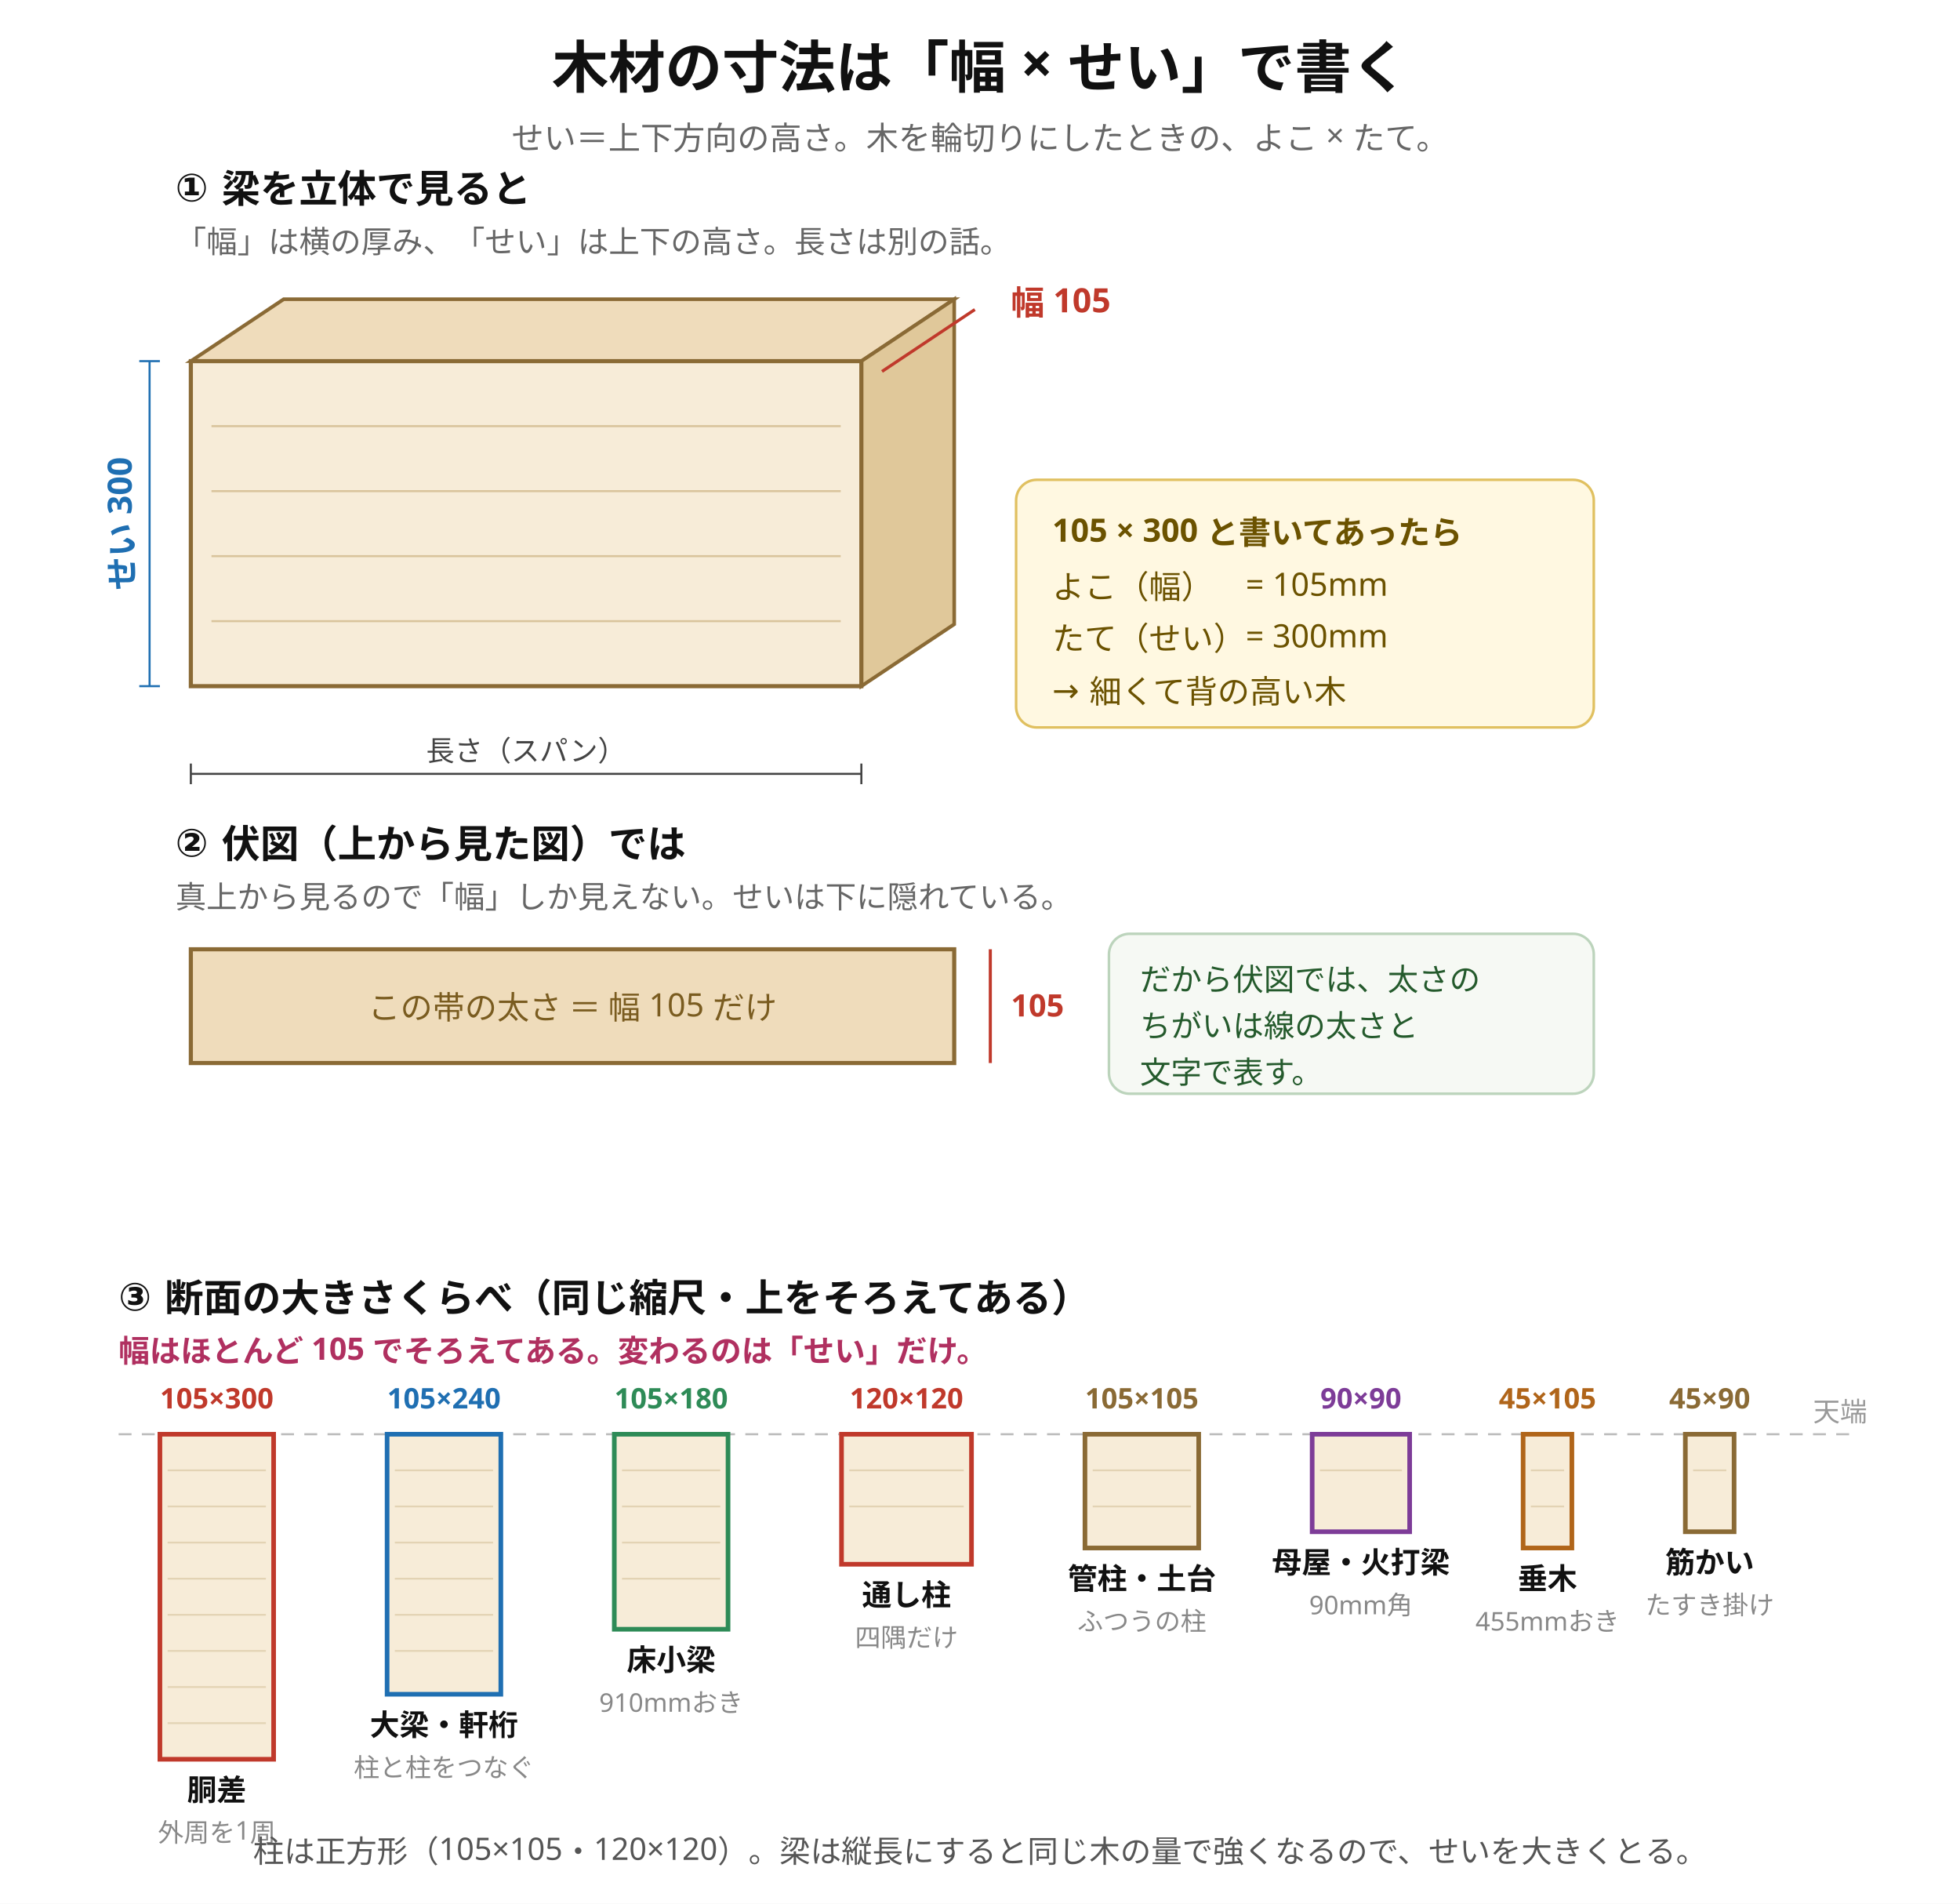
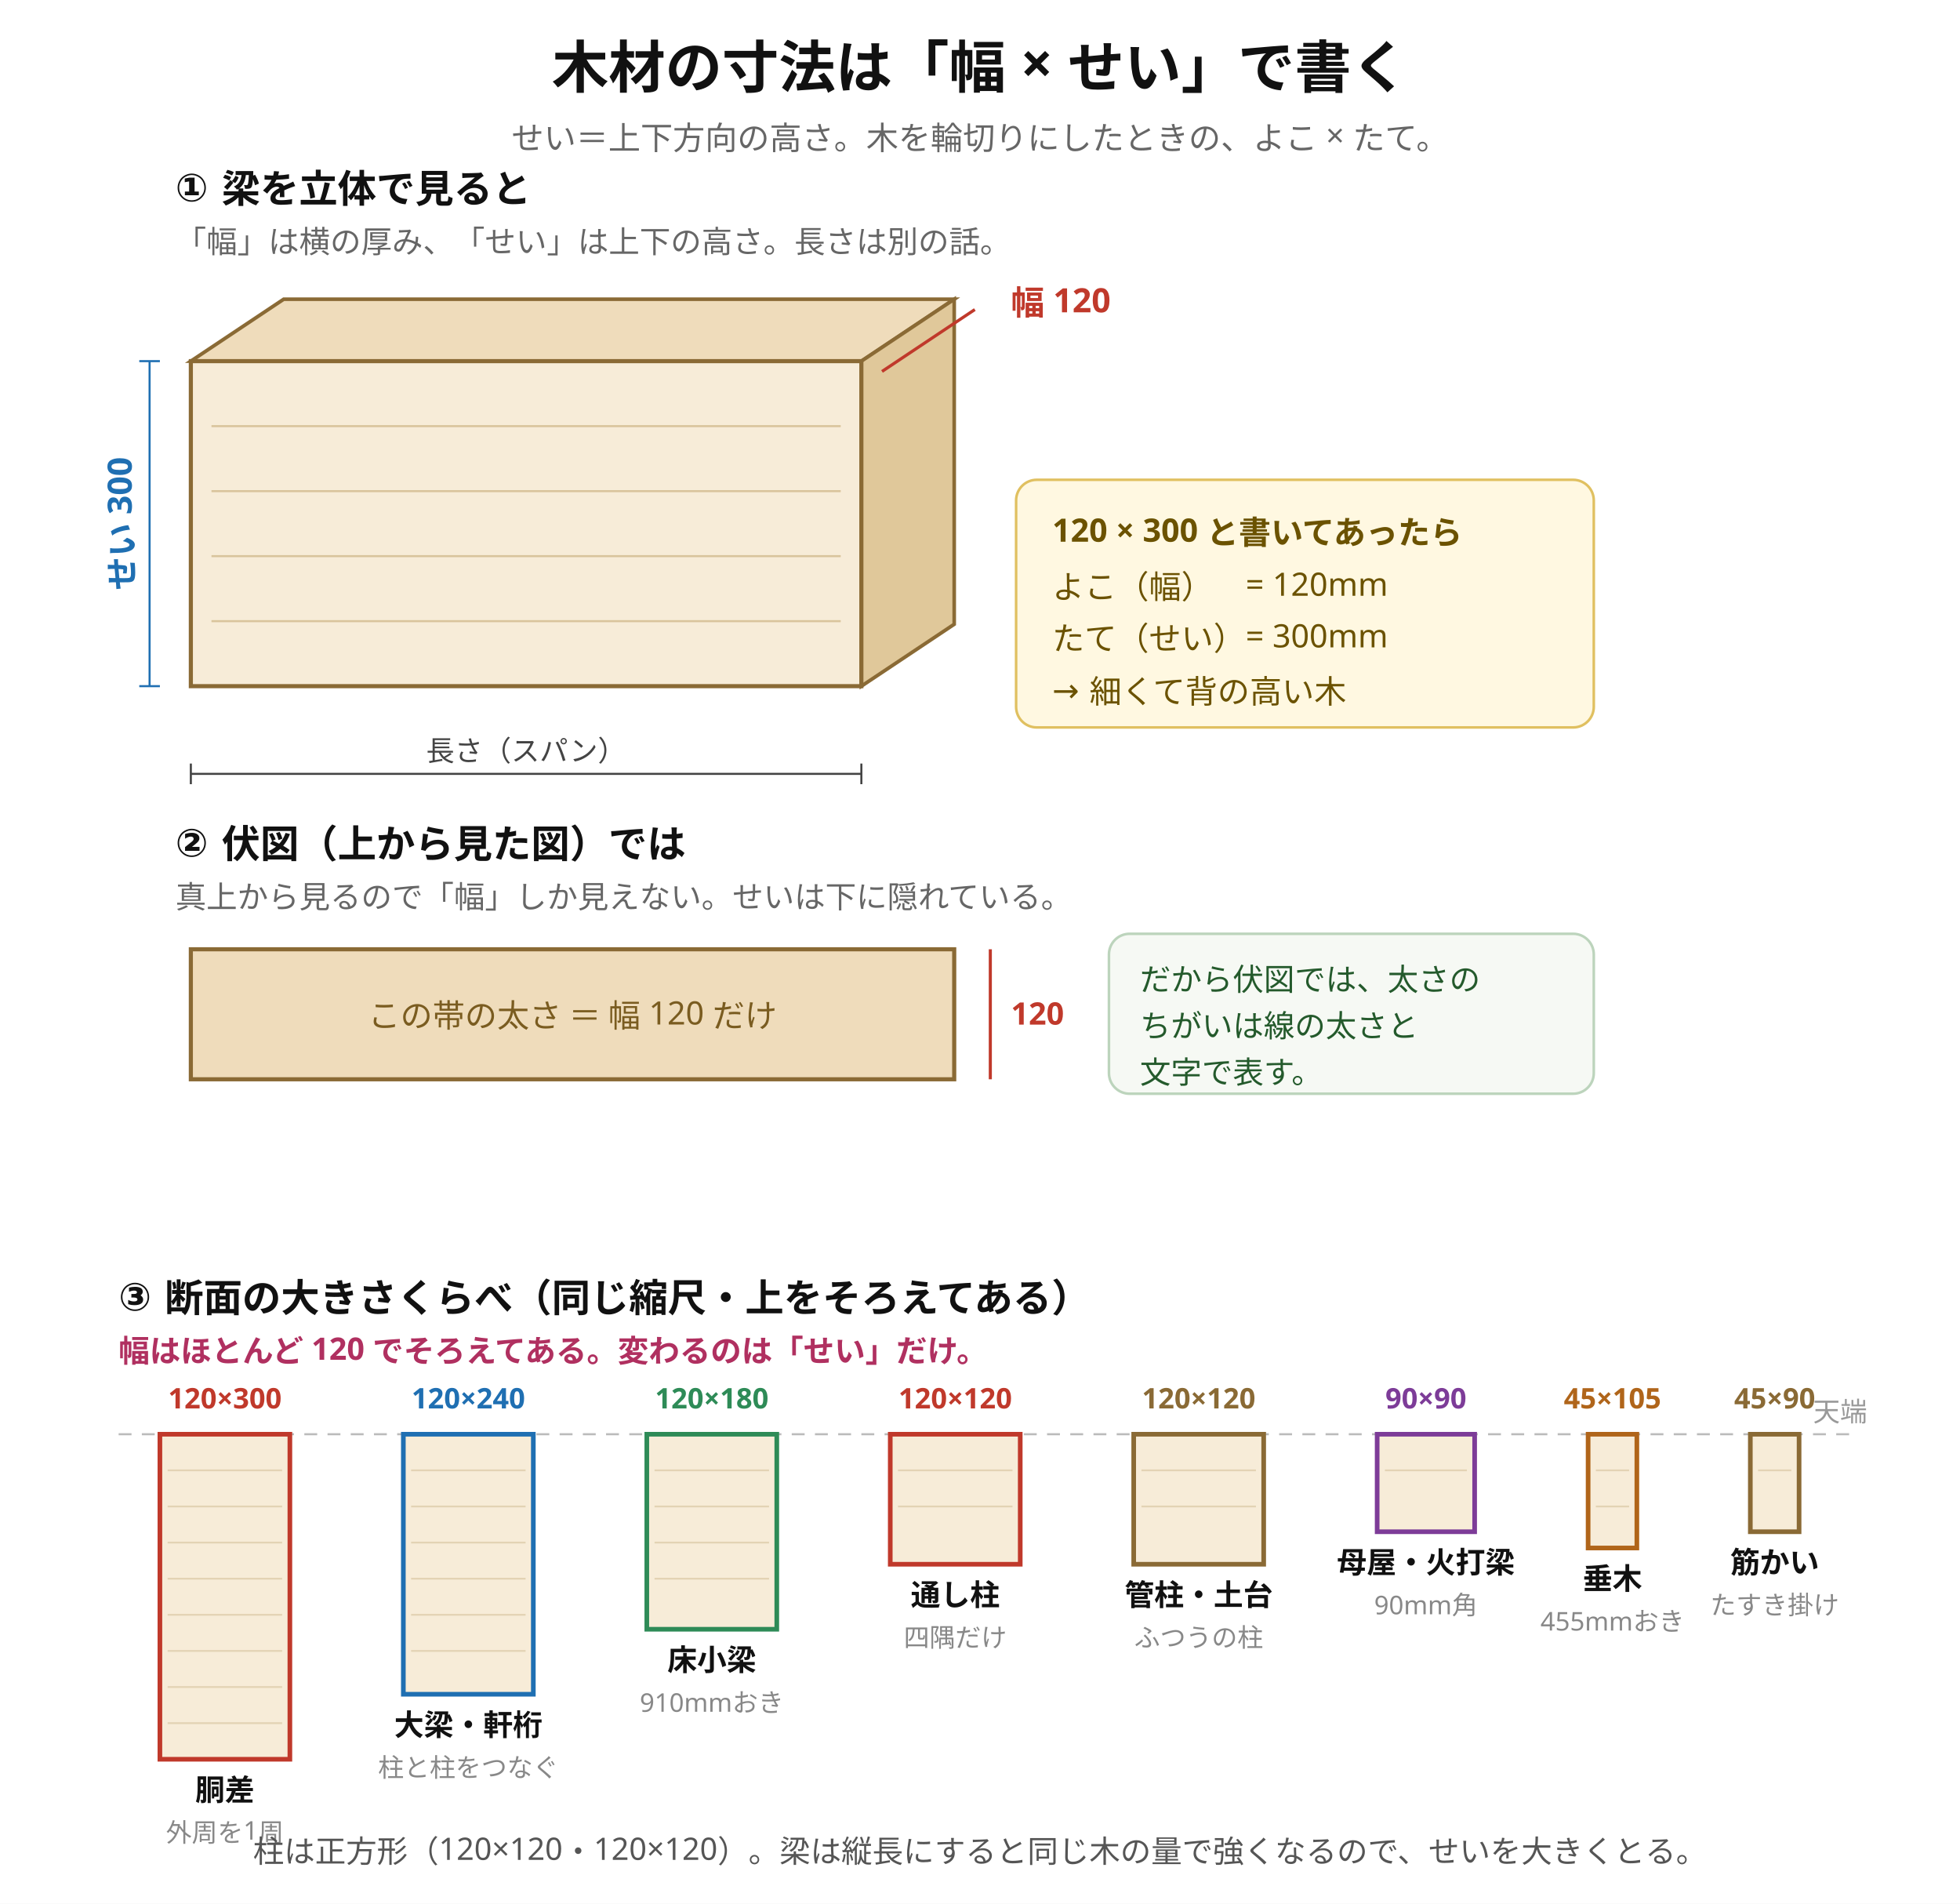
<svg xmlns="http://www.w3.org/2000/svg" viewBox="0 0 760 738" width="760" height="738" font-family="'Hiragino Sans','Hiragino Kaku Gothic ProN','Noto Sans JP','Yu Gothic',Meiryo,'IPAGothic',sans-serif">
  <rect width="760" height="738" fill="#ffffff" />
  <text x="380" y="34" font-size="22" text-anchor="middle" fill="#111" font-weight="700" font-family="'Hiragino Sans','Hiragino Kaku Gothic ProN','Noto Sans JP','Yu Gothic',Meiryo,'IPAGothic',sans-serif">木材の寸法は「幅 × せい」で書く</text>
  <text x="380" y="58" font-size="12.5" text-anchor="middle" fill="#666" font-weight="400" font-family="'Hiragino Sans','Hiragino Kaku Gothic ProN','Noto Sans JP','Yu Gothic',Meiryo,'IPAGothic',sans-serif">せい＝上下方向の高さ。木を輪切りにしたときの、よこ × たて。</text>
  <text x="68" y="78" font-size="15" text-anchor="start" fill="#111" font-weight="700" font-family="'Hiragino Sans','Hiragino Kaku Gothic ProN','Noto Sans JP','Yu Gothic',Meiryo,'IPAGothic',sans-serif">① 梁を立体で見ると</text>
  <text x="68" y="98" font-size="12" text-anchor="start" fill="#666" font-weight="400" font-family="'Hiragino Sans','Hiragino Kaku Gothic ProN','Noto Sans JP','Yu Gothic',Meiryo,'IPAGothic',sans-serif">「幅」は横の厚み、「せい」は上下の高さ。長さは別の話。</text>
  <polygon points="74,140 334,140 370,116 110,116" fill="#efdcbb" stroke="#8a6a35" stroke-width="1.4" />
  <polygon points="334,140 370,116 370,242 334,266" fill="#e0c89a" stroke="#8a6a35" stroke-width="1.4" />
  <rect x="74" y="140" width="260" height="126" fill="#f7ecd8" stroke="#8a6a35" stroke-width="1.6" />
  <line x1="82" y1="165.2" x2="326" y2="165.2" stroke="#d9c49c" stroke-width="0.8" />
  <line x1="82" y1="190.4" x2="326" y2="190.4" stroke="#d9c49c" stroke-width="0.8" />
  <line x1="82" y1="215.6" x2="326" y2="215.6" stroke="#d9c49c" stroke-width="0.8" />
  <line x1="82" y1="240.8" x2="326" y2="240.8" stroke="#d9c49c" stroke-width="0.8" />
  <line x1="342" y1="144" x2="378" y2="120" stroke="#c0392b" stroke-width="1.2" />
-   <text x="392" y="122" font-size="13" text-anchor="start" fill="#c0392b" font-weight="700" font-family="'Hiragino Sans','Hiragino Kaku Gothic ProN','Noto Sans JP','Yu Gothic',Meiryo,'IPAGothic',sans-serif">幅 105</text>
+   <text x="392" y="122" font-size="13" text-anchor="start" fill="#c0392b" font-weight="700" font-family="'Hiragino Sans','Hiragino Kaku Gothic ProN','Noto Sans JP','Yu Gothic',Meiryo,'IPAGothic',sans-serif">幅 120</text>
  <line x1="58" y1="140" x2="58" y2="266" stroke="#1f6fb2" stroke-width="0.8" />
  <line x1="54" y1="140" x2="62" y2="140" stroke="#1f6fb2" stroke-width="0.8" />
  <line x1="54" y1="266" x2="62" y2="266" stroke="#1f6fb2" stroke-width="0.8" />
  <text x="58" y="207" font-size="11" text-anchor="middle" fill="#1f6fb2" font-weight="400" font-family="'Hiragino Sans','Hiragino Kaku Gothic ProN','Noto Sans JP','Yu Gothic',Meiryo,'IPAGothic',sans-serif" />
  <g transform="translate(52,203) rotate(-90)">
    <text x="0" y="0" font-size="13" text-anchor="middle" fill="#1f6fb2" font-weight="700" font-family="'Hiragino Sans','Hiragino Kaku Gothic ProN','Noto Sans JP','Yu Gothic',Meiryo,'IPAGothic',sans-serif">せい 300</text>
  </g>
  <line x1="74" y1="300" x2="334" y2="300" stroke="#444" stroke-width="0.8" />
  <line x1="74" y1="296" x2="74" y2="304" stroke="#444" stroke-width="0.8" />
  <line x1="334" y1="296" x2="334" y2="304" stroke="#444" stroke-width="0.8" />
  <text x="204" y="295" font-size="11" text-anchor="middle" fill="#444" font-weight="400" font-family="'Hiragino Sans','Hiragino Kaku Gothic ProN','Noto Sans JP','Yu Gothic',Meiryo,'IPAGothic',sans-serif">長さ（スパン）</text>
  <rect x="394" y="186" width="224" height="96" fill="#fff8e1" stroke="#e0c060" stroke-width="1" rx="8" />
-   <text x="408" y="210" font-size="12.5" text-anchor="start" fill="#6b5200" font-weight="700" font-family="'Hiragino Sans','Hiragino Kaku Gothic ProN','Noto Sans JP','Yu Gothic',Meiryo,'IPAGothic',sans-serif">105 × 300 と書いてあったら</text>
-   <text x="408" y="232" font-size="12.5" text-anchor="start" fill="#6b5200" font-weight="400" font-family="'Hiragino Sans','Hiragino Kaku Gothic ProN','Noto Sans JP','Yu Gothic',Meiryo,'IPAGothic',sans-serif">　よこ（幅）　= 105mm</text>
+   <text x="408" y="210" font-size="12.5" text-anchor="start" fill="#6b5200" font-weight="700" font-family="'Hiragino Sans','Hiragino Kaku Gothic ProN','Noto Sans JP','Yu Gothic',Meiryo,'IPAGothic',sans-serif">120 × 300 と書いてあったら</text>
+   <text x="408" y="232" font-size="12.5" text-anchor="start" fill="#6b5200" font-weight="400" font-family="'Hiragino Sans','Hiragino Kaku Gothic ProN','Noto Sans JP','Yu Gothic',Meiryo,'IPAGothic',sans-serif">　よこ（幅）　= 120mm</text>
  <text x="408" y="252" font-size="12.5" text-anchor="start" fill="#6b5200" font-weight="400" font-family="'Hiragino Sans','Hiragino Kaku Gothic ProN','Noto Sans JP','Yu Gothic',Meiryo,'IPAGothic',sans-serif">　たて（せい）= 300mm</text>
  <text x="408" y="272" font-size="12.5" text-anchor="start" fill="#6b5200" font-weight="400" font-family="'Hiragino Sans','Hiragino Kaku Gothic ProN','Noto Sans JP','Yu Gothic',Meiryo,'IPAGothic',sans-serif">　→ 細くて背の高い木</text>
  <text x="68" y="332" font-size="15" text-anchor="start" fill="#111" font-weight="700" font-family="'Hiragino Sans','Hiragino Kaku Gothic ProN','Noto Sans JP','Yu Gothic',Meiryo,'IPAGothic',sans-serif">② 伏図（上から見た図）では</text>
  <text x="68" y="352" font-size="12" text-anchor="start" fill="#666" font-weight="400" font-family="'Hiragino Sans','Hiragino Kaku Gothic ProN','Noto Sans JP','Yu Gothic',Meiryo,'IPAGothic',sans-serif">真上から見るので「幅」しか見えない。せいは下に隠れている。</text>
-   <rect x="74" y="368" width="296" height="44.1" fill="#efdcbb" stroke="#8a6a35" stroke-width="1.6" />
-   <text x="222" y="395.05" font-size="12.5" text-anchor="middle" fill="#7a5c20" font-weight="400" font-family="'Hiragino Sans','Hiragino Kaku Gothic ProN','Noto Sans JP','Yu Gothic',Meiryo,'IPAGothic',sans-serif">この帯の太さ ＝ 幅 105 だけ</text>
-   <line x1="384" y1="368" x2="384" y2="412.1" stroke="#c0392b" stroke-width="1.2" />
-   <text x="392" y="394.05" font-size="12" text-anchor="start" fill="#c0392b" font-weight="700" font-family="'Hiragino Sans','Hiragino Kaku Gothic ProN','Noto Sans JP','Yu Gothic',Meiryo,'IPAGothic',sans-serif">105</text>
+   <rect x="74" y="368" width="296" height="50.4" fill="#efdcbb" stroke="#8a6a35" stroke-width="1.6" />
+   <text x="222" y="398.2" font-size="12.5" text-anchor="middle" fill="#7a5c20" font-weight="400" font-family="'Hiragino Sans','Hiragino Kaku Gothic ProN','Noto Sans JP','Yu Gothic',Meiryo,'IPAGothic',sans-serif">この帯の太さ ＝ 幅 120 だけ</text>
+   <line x1="384" y1="368" x2="384" y2="418.4" stroke="#c0392b" stroke-width="1.2" />
+   <text x="392" y="397.2" font-size="12" text-anchor="start" fill="#c0392b" font-weight="700" font-family="'Hiragino Sans','Hiragino Kaku Gothic ProN','Noto Sans JP','Yu Gothic',Meiryo,'IPAGothic',sans-serif">120</text>
  <rect x="430" y="362" width="188" height="62" fill="#f6f9f4" stroke="#bcd4bc" stroke-width="1" rx="8" />
  <text x="442" y="384" font-size="12" text-anchor="start" fill="#245a2c" font-weight="400" font-family="'Hiragino Sans','Hiragino Kaku Gothic ProN','Noto Sans JP','Yu Gothic',Meiryo,'IPAGothic',sans-serif">だから伏図では、太さの</text>
  <text x="442" y="402" font-size="12" text-anchor="start" fill="#245a2c" font-weight="400" font-family="'Hiragino Sans','Hiragino Kaku Gothic ProN','Noto Sans JP','Yu Gothic',Meiryo,'IPAGothic',sans-serif">ちがいは線の太さと</text>
  <text x="442" y="420" font-size="12" text-anchor="start" fill="#245a2c" font-weight="400" font-family="'Hiragino Sans','Hiragino Kaku Gothic ProN','Noto Sans JP','Yu Gothic',Meiryo,'IPAGothic',sans-serif">文字で表す。</text>
  <text x="46" y="508" font-size="15" text-anchor="start" fill="#111" font-weight="700" font-family="'Hiragino Sans','Hiragino Kaku Gothic ProN','Noto Sans JP','Yu Gothic',Meiryo,'IPAGothic',sans-serif">③ 断面の大きさくらべ（同じ縮尺・上をそろえてある）</text>
-   <text x="46" y="528" font-size="12" text-anchor="start" fill="#b03060" font-weight="700" font-family="'Hiragino Sans','Hiragino Kaku Gothic ProN','Noto Sans JP','Yu Gothic',Meiryo,'IPAGothic',sans-serif">幅はほとんど 105 でそろえてある。変わるのは「せい」だけ。</text>
+   <text x="46" y="528" font-size="12" text-anchor="start" fill="#b03060" font-weight="700" font-family="'Hiragino Sans','Hiragino Kaku Gothic ProN','Noto Sans JP','Yu Gothic',Meiryo,'IPAGothic',sans-serif">幅はほとんど 120 でそろえてある。変わるのは「せい」だけ。</text>
  <line x1="46" y1="556" x2="720" y2="556" stroke="#bbb" stroke-width="0.8" stroke-dasharray="5 4" />
  <text x="724" y="551" font-size="10.5" text-anchor="end" fill="#999" font-weight="400" font-family="'Hiragino Sans','Hiragino Kaku Gothic ProN','Noto Sans JP','Yu Gothic',Meiryo,'IPAGothic',sans-serif">天端</text>
-   <rect x="62" y="556" width="44.1" height="126" fill="#f7ecd8" stroke="#c0392b" stroke-width="1.8" />
-   <line x1="65" y1="570" x2="103.1" y2="570" stroke="#e3d3b4" stroke-width="0.7" />
-   <line x1="65" y1="584" x2="103.1" y2="584" stroke="#e3d3b4" stroke-width="0.7" />
-   <line x1="65" y1="598" x2="103.1" y2="598" stroke="#e3d3b4" stroke-width="0.7" />
-   <line x1="65" y1="612" x2="103.1" y2="612" stroke="#e3d3b4" stroke-width="0.7" />
-   <line x1="65" y1="626" x2="103.1" y2="626" stroke="#e3d3b4" stroke-width="0.7" />
-   <line x1="65" y1="640" x2="103.1" y2="640" stroke="#e3d3b4" stroke-width="0.7" />
-   <line x1="65" y1="654" x2="103.1" y2="654" stroke="#e3d3b4" stroke-width="0.7" />
-   <line x1="65" y1="668" x2="103.1" y2="668" stroke="#e3d3b4" stroke-width="0.7" />
-   <text x="84.05" y="546" font-size="11" text-anchor="middle" fill="#c0392b" font-weight="700" font-family="'Hiragino Sans','Hiragino Kaku Gothic ProN','Noto Sans JP','Yu Gothic',Meiryo,'IPAGothic',sans-serif">105×300</text>
-   <text x="84.05" y="698" font-size="11.5" text-anchor="middle" fill="#111" font-weight="700" font-family="'Hiragino Sans','Hiragino Kaku Gothic ProN','Noto Sans JP','Yu Gothic',Meiryo,'IPAGothic',sans-serif">胴差</text>
-   <text x="84.05" y="714" font-size="10" text-anchor="middle" fill="#888" font-weight="400" font-family="'Hiragino Sans','Hiragino Kaku Gothic ProN','Noto Sans JP','Yu Gothic',Meiryo,'IPAGothic',sans-serif">外周を1周</text>
-   <rect x="150.1" y="556" width="44.1" height="100.8" fill="#f7ecd8" stroke="#1f6fb2" stroke-width="1.8" />
-   <line x1="153.1" y1="570" x2="191.2" y2="570" stroke="#e3d3b4" stroke-width="0.7" />
-   <line x1="153.1" y1="584" x2="191.2" y2="584" stroke="#e3d3b4" stroke-width="0.7" />
-   <line x1="153.1" y1="598" x2="191.2" y2="598" stroke="#e3d3b4" stroke-width="0.7" />
-   <line x1="153.1" y1="612" x2="191.2" y2="612" stroke="#e3d3b4" stroke-width="0.7" />
-   <line x1="153.1" y1="626" x2="191.2" y2="626" stroke="#e3d3b4" stroke-width="0.7" />
-   <line x1="153.1" y1="640" x2="191.2" y2="640" stroke="#e3d3b4" stroke-width="0.7" />
-   <text x="172.15" y="546" font-size="11" text-anchor="middle" fill="#1f6fb2" font-weight="700" font-family="'Hiragino Sans','Hiragino Kaku Gothic ProN','Noto Sans JP','Yu Gothic',Meiryo,'IPAGothic',sans-serif">105×240</text>
-   <text x="172.15" y="672.8" font-size="11.5" text-anchor="middle" fill="#111" font-weight="700" font-family="'Hiragino Sans','Hiragino Kaku Gothic ProN','Noto Sans JP','Yu Gothic',Meiryo,'IPAGothic',sans-serif">大梁・軒桁</text>
-   <text x="172.15" y="688.8" font-size="10" text-anchor="middle" fill="#888" font-weight="400" font-family="'Hiragino Sans','Hiragino Kaku Gothic ProN','Noto Sans JP','Yu Gothic',Meiryo,'IPAGothic',sans-serif">柱と柱をつなぐ</text>
-   <rect x="238.2" y="556" width="44.1" height="75.6" fill="#f7ecd8" stroke="#2e8b57" stroke-width="1.8" />
-   <line x1="241.2" y1="570" x2="279.3" y2="570" stroke="#e3d3b4" stroke-width="0.7" />
-   <line x1="241.2" y1="584" x2="279.3" y2="584" stroke="#e3d3b4" stroke-width="0.7" />
-   <line x1="241.2" y1="598" x2="279.3" y2="598" stroke="#e3d3b4" stroke-width="0.7" />
-   <line x1="241.2" y1="612" x2="279.3" y2="612" stroke="#e3d3b4" stroke-width="0.7" />
-   <text x="260.25" y="546" font-size="11" text-anchor="middle" fill="#2e8b57" font-weight="700" font-family="'Hiragino Sans','Hiragino Kaku Gothic ProN','Noto Sans JP','Yu Gothic',Meiryo,'IPAGothic',sans-serif">105×180</text>
-   <text x="260.25" y="647.6" font-size="11.5" text-anchor="middle" fill="#111" font-weight="700" font-family="'Hiragino Sans','Hiragino Kaku Gothic ProN','Noto Sans JP','Yu Gothic',Meiryo,'IPAGothic',sans-serif">床小梁</text>
-   <text x="260.25" y="663.6" font-size="10" text-anchor="middle" fill="#888" font-weight="400" font-family="'Hiragino Sans','Hiragino Kaku Gothic ProN','Noto Sans JP','Yu Gothic',Meiryo,'IPAGothic',sans-serif">910mmおき</text>
-   <rect x="326.3" y="556" width="50.4" height="50.4" fill="#f7ecd8" stroke="#c0392b" stroke-width="1.8" />
-   <line x1="329.3" y1="570" x2="373.7" y2="570" stroke="#e3d3b4" stroke-width="0.7" />
-   <line x1="329.3" y1="584" x2="373.7" y2="584" stroke="#e3d3b4" stroke-width="0.7" />
-   <text x="351.5" y="546" font-size="11" text-anchor="middle" fill="#c0392b" font-weight="700" font-family="'Hiragino Sans','Hiragino Kaku Gothic ProN','Noto Sans JP','Yu Gothic',Meiryo,'IPAGothic',sans-serif">120×120</text>
-   <text x="351.5" y="622.4" font-size="11.5" text-anchor="middle" fill="#111" font-weight="700" font-family="'Hiragino Sans','Hiragino Kaku Gothic ProN','Noto Sans JP','Yu Gothic',Meiryo,'IPAGothic',sans-serif">通し柱</text>
-   <text x="351.5" y="638.4" font-size="10" text-anchor="middle" fill="#888" font-weight="400" font-family="'Hiragino Sans','Hiragino Kaku Gothic ProN','Noto Sans JP','Yu Gothic',Meiryo,'IPAGothic',sans-serif">四隅だけ</text>
-   <rect x="420.7" y="556" width="44.1" height="44.1" fill="#f7ecd8" stroke="#8a6a35" stroke-width="1.8" />
-   <line x1="423.7" y1="570" x2="461.8" y2="570" stroke="#e3d3b4" stroke-width="0.7" />
-   <line x1="423.7" y1="584" x2="461.8" y2="584" stroke="#e3d3b4" stroke-width="0.7" />
-   <text x="442.75" y="546" font-size="11" text-anchor="middle" fill="#8a6a35" font-weight="700" font-family="'Hiragino Sans','Hiragino Kaku Gothic ProN','Noto Sans JP','Yu Gothic',Meiryo,'IPAGothic',sans-serif">105×105</text>
-   <text x="442.75" y="616.1" font-size="11.5" text-anchor="middle" fill="#111" font-weight="700" font-family="'Hiragino Sans','Hiragino Kaku Gothic ProN','Noto Sans JP','Yu Gothic',Meiryo,'IPAGothic',sans-serif">管柱・土台</text>
-   <text x="442.75" y="632.1" font-size="10" text-anchor="middle" fill="#888" font-weight="400" font-family="'Hiragino Sans','Hiragino Kaku Gothic ProN','Noto Sans JP','Yu Gothic',Meiryo,'IPAGothic',sans-serif">ふつうの柱</text>
-   <rect x="508.8" y="556" width="37.8" height="37.8" fill="#f7ecd8" stroke="#7d3c98" stroke-width="1.8" />
-   <line x1="511.8" y1="570" x2="543.6" y2="570" stroke="#e3d3b4" stroke-width="0.7" />
-   <text x="527.7" y="546" font-size="11" text-anchor="middle" fill="#7d3c98" font-weight="700" font-family="'Hiragino Sans','Hiragino Kaku Gothic ProN','Noto Sans JP','Yu Gothic',Meiryo,'IPAGothic',sans-serif">90×90</text>
-   <text x="527.7" y="609.8" font-size="11.5" text-anchor="middle" fill="#111" font-weight="700" font-family="'Hiragino Sans','Hiragino Kaku Gothic ProN','Noto Sans JP','Yu Gothic',Meiryo,'IPAGothic',sans-serif">母屋・火打梁</text>
-   <text x="527.7" y="625.8" font-size="10" text-anchor="middle" fill="#888" font-weight="400" font-family="'Hiragino Sans','Hiragino Kaku Gothic ProN','Noto Sans JP','Yu Gothic',Meiryo,'IPAGothic',sans-serif">90mm角</text>
-   <rect x="590.6" y="556" width="18.9" height="44.1" fill="#f7ecd8" stroke="#b0651a" stroke-width="1.8" />
-   <line x1="593.6" y1="570" x2="606.5" y2="570" stroke="#e3d3b4" stroke-width="0.7" />
-   <line x1="593.6" y1="584" x2="606.5" y2="584" stroke="#e3d3b4" stroke-width="0.7" />
-   <text x="600.05" y="546" font-size="11" text-anchor="middle" fill="#b0651a" font-weight="700" font-family="'Hiragino Sans','Hiragino Kaku Gothic ProN','Noto Sans JP','Yu Gothic',Meiryo,'IPAGothic',sans-serif">45×105</text>
-   <text x="600.05" y="616.1" font-size="11.5" text-anchor="middle" fill="#111" font-weight="700" font-family="'Hiragino Sans','Hiragino Kaku Gothic ProN','Noto Sans JP','Yu Gothic',Meiryo,'IPAGothic',sans-serif">垂木</text>
-   <text x="600.05" y="632.1" font-size="10" text-anchor="middle" fill="#888" font-weight="400" font-family="'Hiragino Sans','Hiragino Kaku Gothic ProN','Noto Sans JP','Yu Gothic',Meiryo,'IPAGothic',sans-serif">455mmおき</text>
-   <rect x="653.5" y="556" width="18.9" height="37.8" fill="#f7ecd8" stroke="#8a6a35" stroke-width="1.8" />
-   <line x1="656.5" y1="570" x2="669.4" y2="570" stroke="#e3d3b4" stroke-width="0.7" />
-   <text x="662.95" y="546" font-size="11" text-anchor="middle" fill="#8a6a35" font-weight="700" font-family="'Hiragino Sans','Hiragino Kaku Gothic ProN','Noto Sans JP','Yu Gothic',Meiryo,'IPAGothic',sans-serif">45×90</text>
-   <text x="662.95" y="609.8" font-size="11.5" text-anchor="middle" fill="#111" font-weight="700" font-family="'Hiragino Sans','Hiragino Kaku Gothic ProN','Noto Sans JP','Yu Gothic',Meiryo,'IPAGothic',sans-serif">筋かい</text>
-   <text x="662.95" y="625.8" font-size="10" text-anchor="middle" fill="#888" font-weight="400" font-family="'Hiragino Sans','Hiragino Kaku Gothic ProN','Noto Sans JP','Yu Gothic',Meiryo,'IPAGothic',sans-serif">たすき掛け</text>
-   <text x="380" y="722" font-size="12" text-anchor="middle" fill="#555" font-weight="400" font-family="'Hiragino Sans','Hiragino Kaku Gothic ProN','Noto Sans JP','Yu Gothic',Meiryo,'IPAGothic',sans-serif">柱は正方形（105×105・120×120）。梁は縦長にすると同じ木の量で強くなるので、せいを大きくとる。</text>
+   <rect x="62" y="556" width="50.4" height="126" fill="#f7ecd8" stroke="#c0392b" stroke-width="1.8" />
+   <line x1="65" y1="570" x2="109.4" y2="570" stroke="#e3d3b4" stroke-width="0.7" />
+   <line x1="65" y1="584" x2="109.4" y2="584" stroke="#e3d3b4" stroke-width="0.7" />
+   <line x1="65" y1="598" x2="109.4" y2="598" stroke="#e3d3b4" stroke-width="0.7" />
+   <line x1="65" y1="612" x2="109.4" y2="612" stroke="#e3d3b4" stroke-width="0.7" />
+   <line x1="65" y1="626" x2="109.4" y2="626" stroke="#e3d3b4" stroke-width="0.7" />
+   <line x1="65" y1="640" x2="109.4" y2="640" stroke="#e3d3b4" stroke-width="0.7" />
+   <line x1="65" y1="654" x2="109.4" y2="654" stroke="#e3d3b4" stroke-width="0.7" />
+   <line x1="65" y1="668" x2="109.4" y2="668" stroke="#e3d3b4" stroke-width="0.7" />
+   <text x="87.2" y="546" font-size="11" text-anchor="middle" fill="#c0392b" font-weight="700" font-family="'Hiragino Sans','Hiragino Kaku Gothic ProN','Noto Sans JP','Yu Gothic',Meiryo,'IPAGothic',sans-serif">120×300</text>
+   <text x="87.2" y="698" font-size="11.5" text-anchor="middle" fill="#111" font-weight="700" font-family="'Hiragino Sans','Hiragino Kaku Gothic ProN','Noto Sans JP','Yu Gothic',Meiryo,'IPAGothic',sans-serif">胴差</text>
+   <text x="87.2" y="714" font-size="10" text-anchor="middle" fill="#888" font-weight="400" font-family="'Hiragino Sans','Hiragino Kaku Gothic ProN','Noto Sans JP','Yu Gothic',Meiryo,'IPAGothic',sans-serif">外周を1周</text>
+   <rect x="156.4" y="556" width="50.4" height="100.8" fill="#f7ecd8" stroke="#1f6fb2" stroke-width="1.8" />
+   <line x1="159.4" y1="570" x2="203.8" y2="570" stroke="#e3d3b4" stroke-width="0.7" />
+   <line x1="159.4" y1="584" x2="203.8" y2="584" stroke="#e3d3b4" stroke-width="0.7" />
+   <line x1="159.4" y1="598" x2="203.8" y2="598" stroke="#e3d3b4" stroke-width="0.7" />
+   <line x1="159.4" y1="612" x2="203.8" y2="612" stroke="#e3d3b4" stroke-width="0.7" />
+   <line x1="159.4" y1="626" x2="203.8" y2="626" stroke="#e3d3b4" stroke-width="0.7" />
+   <line x1="159.4" y1="640" x2="203.8" y2="640" stroke="#e3d3b4" stroke-width="0.7" />
+   <text x="181.6" y="546" font-size="11" text-anchor="middle" fill="#1f6fb2" font-weight="700" font-family="'Hiragino Sans','Hiragino Kaku Gothic ProN','Noto Sans JP','Yu Gothic',Meiryo,'IPAGothic',sans-serif">120×240</text>
+   <text x="181.6" y="672.8" font-size="11.5" text-anchor="middle" fill="#111" font-weight="700" font-family="'Hiragino Sans','Hiragino Kaku Gothic ProN','Noto Sans JP','Yu Gothic',Meiryo,'IPAGothic',sans-serif">大梁・軒桁</text>
+   <text x="181.6" y="688.8" font-size="10" text-anchor="middle" fill="#888" font-weight="400" font-family="'Hiragino Sans','Hiragino Kaku Gothic ProN','Noto Sans JP','Yu Gothic',Meiryo,'IPAGothic',sans-serif">柱と柱をつなぐ</text>
+   <rect x="250.8" y="556" width="50.4" height="75.6" fill="#f7ecd8" stroke="#2e8b57" stroke-width="1.8" />
+   <line x1="253.8" y1="570" x2="298.2" y2="570" stroke="#e3d3b4" stroke-width="0.7" />
+   <line x1="253.8" y1="584" x2="298.2" y2="584" stroke="#e3d3b4" stroke-width="0.7" />
+   <line x1="253.8" y1="598" x2="298.2" y2="598" stroke="#e3d3b4" stroke-width="0.7" />
+   <line x1="253.8" y1="612" x2="298.2" y2="612" stroke="#e3d3b4" stroke-width="0.7" />
+   <text x="276" y="546" font-size="11" text-anchor="middle" fill="#2e8b57" font-weight="700" font-family="'Hiragino Sans','Hiragino Kaku Gothic ProN','Noto Sans JP','Yu Gothic',Meiryo,'IPAGothic',sans-serif">120×180</text>
+   <text x="276" y="647.6" font-size="11.5" text-anchor="middle" fill="#111" font-weight="700" font-family="'Hiragino Sans','Hiragino Kaku Gothic ProN','Noto Sans JP','Yu Gothic',Meiryo,'IPAGothic',sans-serif">床小梁</text>
+   <text x="276" y="663.6" font-size="10" text-anchor="middle" fill="#888" font-weight="400" font-family="'Hiragino Sans','Hiragino Kaku Gothic ProN','Noto Sans JP','Yu Gothic',Meiryo,'IPAGothic',sans-serif">910mmおき</text>
+   <rect x="345.2" y="556" width="50.4" height="50.4" fill="#f7ecd8" stroke="#c0392b" stroke-width="1.8" />
+   <line x1="348.2" y1="570" x2="392.6" y2="570" stroke="#e3d3b4" stroke-width="0.7" />
+   <line x1="348.2" y1="584" x2="392.6" y2="584" stroke="#e3d3b4" stroke-width="0.7" />
+   <text x="370.4" y="546" font-size="11" text-anchor="middle" fill="#c0392b" font-weight="700" font-family="'Hiragino Sans','Hiragino Kaku Gothic ProN','Noto Sans JP','Yu Gothic',Meiryo,'IPAGothic',sans-serif">120×120</text>
+   <text x="370.4" y="622.4" font-size="11.5" text-anchor="middle" fill="#111" font-weight="700" font-family="'Hiragino Sans','Hiragino Kaku Gothic ProN','Noto Sans JP','Yu Gothic',Meiryo,'IPAGothic',sans-serif">通し柱</text>
+   <text x="370.4" y="638.4" font-size="10" text-anchor="middle" fill="#888" font-weight="400" font-family="'Hiragino Sans','Hiragino Kaku Gothic ProN','Noto Sans JP','Yu Gothic',Meiryo,'IPAGothic',sans-serif">四隅だけ</text>
+   <rect x="439.6" y="556" width="50.4" height="50.4" fill="#f7ecd8" stroke="#8a6a35" stroke-width="1.8" />
+   <line x1="442.6" y1="570" x2="487" y2="570" stroke="#e3d3b4" stroke-width="0.7" />
+   <line x1="442.6" y1="584" x2="487" y2="584" stroke="#e3d3b4" stroke-width="0.7" />
+   <text x="464.8" y="546" font-size="11" text-anchor="middle" fill="#8a6a35" font-weight="700" font-family="'Hiragino Sans','Hiragino Kaku Gothic ProN','Noto Sans JP','Yu Gothic',Meiryo,'IPAGothic',sans-serif">120×120</text>
+   <text x="464.8" y="622.4" font-size="11.5" text-anchor="middle" fill="#111" font-weight="700" font-family="'Hiragino Sans','Hiragino Kaku Gothic ProN','Noto Sans JP','Yu Gothic',Meiryo,'IPAGothic',sans-serif">管柱・土台</text>
+   <text x="464.8" y="638.4" font-size="10" text-anchor="middle" fill="#888" font-weight="400" font-family="'Hiragino Sans','Hiragino Kaku Gothic ProN','Noto Sans JP','Yu Gothic',Meiryo,'IPAGothic',sans-serif">ふつうの柱</text>
+   <rect x="534" y="556" width="37.8" height="37.8" fill="#f7ecd8" stroke="#7d3c98" stroke-width="1.8" />
+   <line x1="537" y1="570" x2="568.8" y2="570" stroke="#e3d3b4" stroke-width="0.7" />
+   <text x="552.9" y="546" font-size="11" text-anchor="middle" fill="#7d3c98" font-weight="700" font-family="'Hiragino Sans','Hiragino Kaku Gothic ProN','Noto Sans JP','Yu Gothic',Meiryo,'IPAGothic',sans-serif">90×90</text>
+   <text x="552.9" y="609.8" font-size="11.5" text-anchor="middle" fill="#111" font-weight="700" font-family="'Hiragino Sans','Hiragino Kaku Gothic ProN','Noto Sans JP','Yu Gothic',Meiryo,'IPAGothic',sans-serif">母屋・火打梁</text>
+   <text x="552.9" y="625.8" font-size="10" text-anchor="middle" fill="#888" font-weight="400" font-family="'Hiragino Sans','Hiragino Kaku Gothic ProN','Noto Sans JP','Yu Gothic',Meiryo,'IPAGothic',sans-serif">90mm角</text>
+   <rect x="615.8" y="556" width="18.9" height="44.1" fill="#f7ecd8" stroke="#b0651a" stroke-width="1.8" />
+   <line x1="618.8" y1="570" x2="631.7" y2="570" stroke="#e3d3b4" stroke-width="0.7" />
+   <line x1="618.8" y1="584" x2="631.7" y2="584" stroke="#e3d3b4" stroke-width="0.7" />
+   <text x="625.25" y="546" font-size="11" text-anchor="middle" fill="#b0651a" font-weight="700" font-family="'Hiragino Sans','Hiragino Kaku Gothic ProN','Noto Sans JP','Yu Gothic',Meiryo,'IPAGothic',sans-serif">45×105</text>
+   <text x="625.25" y="616.1" font-size="11.5" text-anchor="middle" fill="#111" font-weight="700" font-family="'Hiragino Sans','Hiragino Kaku Gothic ProN','Noto Sans JP','Yu Gothic',Meiryo,'IPAGothic',sans-serif">垂木</text>
+   <text x="625.25" y="632.1" font-size="10" text-anchor="middle" fill="#888" font-weight="400" font-family="'Hiragino Sans','Hiragino Kaku Gothic ProN','Noto Sans JP','Yu Gothic',Meiryo,'IPAGothic',sans-serif">455mmおき</text>
+   <rect x="678.7" y="556" width="18.9" height="37.8" fill="#f7ecd8" stroke="#8a6a35" stroke-width="1.8" />
+   <line x1="681.7" y1="570" x2="694.6" y2="570" stroke="#e3d3b4" stroke-width="0.7" />
+   <text x="688.15" y="546" font-size="11" text-anchor="middle" fill="#8a6a35" font-weight="700" font-family="'Hiragino Sans','Hiragino Kaku Gothic ProN','Noto Sans JP','Yu Gothic',Meiryo,'IPAGothic',sans-serif">45×90</text>
+   <text x="688.15" y="609.8" font-size="11.5" text-anchor="middle" fill="#111" font-weight="700" font-family="'Hiragino Sans','Hiragino Kaku Gothic ProN','Noto Sans JP','Yu Gothic',Meiryo,'IPAGothic',sans-serif">筋かい</text>
+   <text x="688.15" y="625.8" font-size="10" text-anchor="middle" fill="#888" font-weight="400" font-family="'Hiragino Sans','Hiragino Kaku Gothic ProN','Noto Sans JP','Yu Gothic',Meiryo,'IPAGothic',sans-serif">たすき掛け</text>
+   <text x="380" y="722" font-size="12" text-anchor="middle" fill="#555" font-weight="400" font-family="'Hiragino Sans','Hiragino Kaku Gothic ProN','Noto Sans JP','Yu Gothic',Meiryo,'IPAGothic',sans-serif">柱は正方形（120×120・120×120）。梁は縦長にすると同じ木の量で強くなるので、せいを大きくとる。</text>
</svg>
